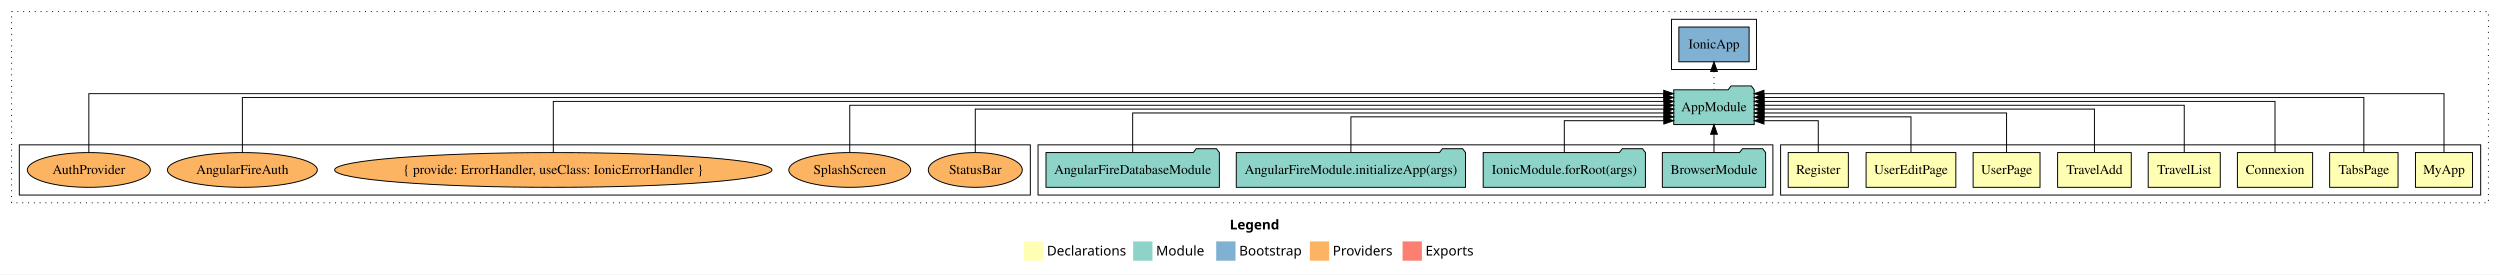
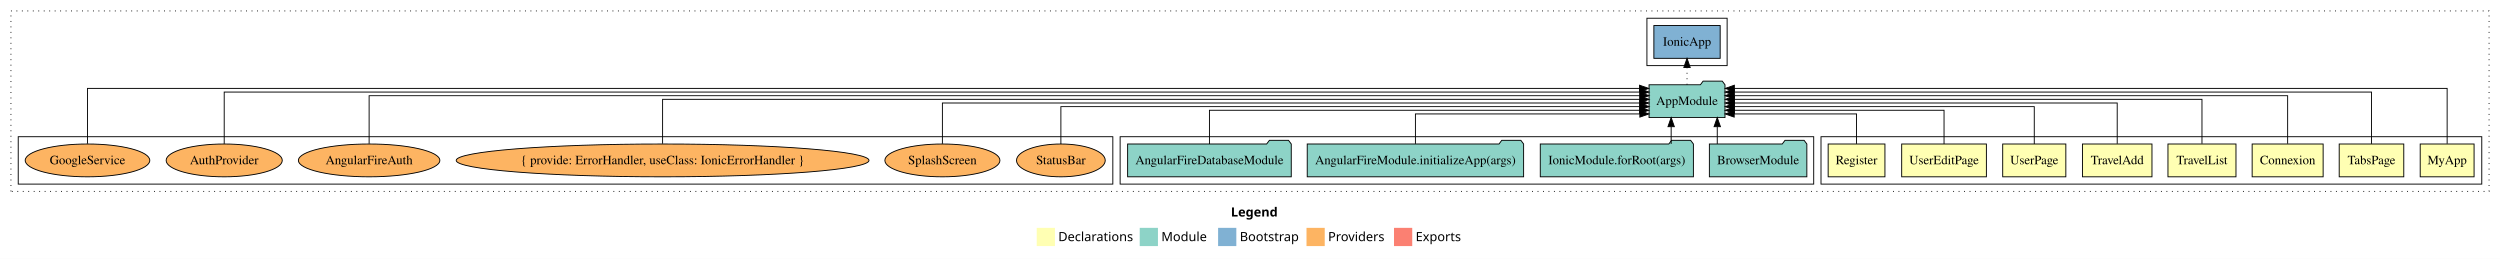
- <svg xmlns="http://www.w3.org/2000/svg" width="2589pt" height="284pt" viewBox="0.00 0.00 2589.00 284.00">
+ <svg xmlns="http://www.w3.org/2000/svg" width="2743pt" height="284pt" viewBox="0.00 0.00 2743.00 284.00">
  <g id="graph0" class="graph" transform="scale(1 1) rotate(0) translate(4 280)">
-     <polygon fill="#ffffff" stroke="transparent" points="-4,4 -4,-280 2585,-280 2585,4 -4,4" />
-     <text text-anchor="start" x="1269.509" y="-42.4" font-family="sans-serif" font-weight="bold" font-size="14.00" fill="#000000">Legend</text>
-     <polygon fill="#ffffb3" stroke="transparent" points="1056.5,-10 1056.5,-30 1076.5,-30 1076.5,-10 1056.5,-10" />
-     <text text-anchor="start" x="1080.129" y="-15.4" font-family="sans-serif" font-size="14.00" fill="#000000">  Declarations</text>
-     <polygon fill="#8dd3c7" stroke="transparent" points="1169.5,-10 1169.5,-30 1189.5,-30 1189.5,-10 1169.5,-10" />
-     <text text-anchor="start" x="1193.225" y="-15.4" font-family="sans-serif" font-size="14.00" fill="#000000">  Module</text>
-     <polygon fill="#80b1d3" stroke="transparent" points="1255.5,-10 1255.5,-30 1275.5,-30 1275.5,-10 1255.5,-10" />
-     <text text-anchor="start" x="1279.281" y="-15.4" font-family="sans-serif" font-size="14.00" fill="#000000">  Bootstrap</text>
-     <polygon fill="#fdb462" stroke="transparent" points="1352.5,-10 1352.5,-30 1372.5,-30 1372.5,-10 1352.5,-10" />
-     <text text-anchor="start" x="1376.173" y="-15.4" font-family="sans-serif" font-size="14.00" fill="#000000">  Providers</text>
-     <polygon fill="#fb8072" stroke="transparent" points="1448.5,-10 1448.5,-30 1468.5,-30 1468.5,-10 1448.5,-10" />
-     <text text-anchor="start" x="1472.226" y="-15.4" font-family="sans-serif" font-size="14.00" fill="#000000">  Exports</text>
+     <polygon fill="#ffffff" stroke="transparent" points="-4,4 -4,-280 2739,-280 2739,4 -4,4" />
+     <text text-anchor="start" x="1346.509" y="-42.4" font-family="sans-serif" font-weight="bold" font-size="14.00" fill="#000000">Legend</text>
+     <polygon fill="#ffffb3" stroke="transparent" points="1133.5,-10 1133.5,-30 1153.5,-30 1153.5,-10 1133.5,-10" />
+     <text text-anchor="start" x="1157.129" y="-15.4" font-family="sans-serif" font-size="14.00" fill="#000000">  Declarations</text>
+     <polygon fill="#8dd3c7" stroke="transparent" points="1246.5,-10 1246.5,-30 1266.5,-30 1266.5,-10 1246.5,-10" />
+     <text text-anchor="start" x="1270.225" y="-15.4" font-family="sans-serif" font-size="14.00" fill="#000000">  Module</text>
+     <polygon fill="#80b1d3" stroke="transparent" points="1332.5,-10 1332.5,-30 1352.5,-30 1352.5,-10 1332.5,-10" />
+     <text text-anchor="start" x="1356.281" y="-15.4" font-family="sans-serif" font-size="14.00" fill="#000000">  Bootstrap</text>
+     <polygon fill="#fdb462" stroke="transparent" points="1429.5,-10 1429.5,-30 1449.5,-30 1449.5,-10 1429.5,-10" />
+     <text text-anchor="start" x="1453.173" y="-15.4" font-family="sans-serif" font-size="14.00" fill="#000000">  Providers</text>
+     <polygon fill="#fb8072" stroke="transparent" points="1525.5,-10 1525.5,-30 1545.5,-30 1545.5,-10 1525.5,-10" />
+     <text text-anchor="start" x="1549.226" y="-15.4" font-family="sans-serif" font-size="14.00" fill="#000000">  Exports</text>
    <g id="clust1" class="cluster">
-       <polygon fill="none" stroke="#000000" stroke-dasharray="1,5" points="8,-70 8,-268 2573,-268 2573,-70 8,-70" />
+       <polygon fill="none" stroke="#000000" stroke-dasharray="1,5" points="8,-70 8,-268 2727,-268 2727,-70 8,-70" />
    </g>
    <g id="clust2" class="cluster">
-       <polygon fill="none" stroke="#000000" points="1840,-78 1840,-130 2565,-130 2565,-78 1840,-78" />
+       <polygon fill="none" stroke="#000000" points="1994,-78 1994,-130 2719,-130 2719,-78 1994,-78" />
    </g>
    <g id="clust11" class="cluster">
-       <polygon fill="none" stroke="#000000" points="1071,-78 1071,-130 1832,-130 1832,-78 1071,-78" />
+       <polygon fill="none" stroke="#000000" points="1225,-78 1225,-130 1986,-130 1986,-78 1225,-78" />
    </g>
    <g id="clust13" class="cluster">
-       <polygon fill="none" stroke="#000000" points="1727,-208 1727,-260 1815,-260 1815,-208 1727,-208" />
+       <polygon fill="none" stroke="#000000" points="1803,-208 1803,-260 1891,-260 1891,-208 1803,-208" />
    </g>
    <g id="clust14" class="cluster">
-       <polygon fill="none" stroke="#000000" points="16,-78 16,-130 1063,-130 1063,-78 16,-78" />
+       <polygon fill="none" stroke="#000000" points="16,-78 16,-130 1217,-130 1217,-78 16,-78" />
    </g>
    <g id="node1" class="node">
-       <polygon fill="#ffffb3" stroke="#000000" points="2556.553,-122 2497.447,-122 2497.447,-86 2556.553,-86 2556.553,-122" />
-       <text text-anchor="middle" x="2527" y="-99.8" font-family="Times,serif" font-size="14.00" fill="#000000">MyApp</text>
+       <polygon fill="#ffffb3" stroke="#000000" points="2710.553,-122 2651.447,-122 2651.447,-86 2710.553,-86 2710.553,-122" />
+       <text text-anchor="middle" x="2681" y="-99.8" font-family="Times,serif" font-size="14.00" fill="#000000">MyApp</text>
    </g>
    <g id="node9" class="node">
-       <polygon fill="#8dd3c7" stroke="#000000" points="1812.657,-187 1809.657,-191 1788.657,-191 1785.657,-187 1729.343,-187 1729.343,-151 1812.657,-151 1812.657,-187" />
-       <text text-anchor="middle" x="1771" y="-164.8" font-family="Times,serif" font-size="14.00" fill="#000000">AppModule</text>
+       <polygon fill="#8dd3c7" stroke="#000000" points="1888.657,-187 1885.657,-191 1864.657,-191 1861.657,-187 1805.343,-187 1805.343,-151 1888.657,-151 1888.657,-187" />
+       <text text-anchor="middle" x="1847" y="-164.8" font-family="Times,serif" font-size="14.00" fill="#000000">AppModule</text>
    </g>
    <g id="edge1" class="edge">
-       <path fill="none" stroke="#000000" d="M2527,-122.323C2527,-145.66 2527,-183 2527,-183 2527,-183 1822.723,-183 1822.723,-183" />
-       <polygon fill="#000000" stroke="#000000" points="1822.723,-179.5 1812.723,-183 1822.723,-186.5 1822.723,-179.5" />
+       <path fill="none" stroke="#000000" d="M2681,-122.323C2681,-145.66 2681,-183 2681,-183 2681,-183 1898.93,-183 1898.93,-183" />
+       <polygon fill="#000000" stroke="#000000" points="1898.93,-179.5 1888.93,-183 1898.93,-186.5 1898.93,-179.5" />
    </g>
    <g id="node2" class="node">
-       <polygon fill="#ffffb3" stroke="#000000" points="2479.425,-122 2408.575,-122 2408.575,-86 2479.425,-86 2479.425,-122" />
-       <text text-anchor="middle" x="2444" y="-99.8" font-family="Times,serif" font-size="14.00" fill="#000000">TabsPage</text>
+       <polygon fill="#ffffb3" stroke="#000000" points="2633.425,-122 2562.575,-122 2562.575,-86 2633.425,-86 2633.425,-122" />
+       <text text-anchor="middle" x="2598" y="-99.8" font-family="Times,serif" font-size="14.00" fill="#000000">TabsPage</text>
    </g>
    <g id="edge2" class="edge">
-       <path fill="none" stroke="#000000" d="M2444,-122.155C2444,-144.352 2444,-179 2444,-179 2444,-179 1822.845,-179 1822.845,-179" />
-       <polygon fill="#000000" stroke="#000000" points="1822.845,-175.5 1812.845,-179 1822.845,-182.5 1822.845,-175.5" />
+       <path fill="none" stroke="#000000" d="M2598,-122.155C2598,-144.352 2598,-179 2598,-179 2598,-179 1898.716,-179 1898.716,-179" />
+       <polygon fill="#000000" stroke="#000000" points="1898.716,-175.5 1888.716,-179 1898.716,-182.5 1898.716,-175.5" />
    </g>
    <g id="node3" class="node">
-       <polygon fill="#ffffb3" stroke="#000000" points="2390.943,-122 2313.057,-122 2313.057,-86 2390.943,-86 2390.943,-122" />
-       <text text-anchor="middle" x="2352" y="-99.8" font-family="Times,serif" font-size="14.00" fill="#000000">Connexion</text>
+       <polygon fill="#ffffb3" stroke="#000000" points="2544.943,-122 2467.057,-122 2467.057,-86 2544.943,-86 2544.943,-122" />
+       <text text-anchor="middle" x="2506" y="-99.8" font-family="Times,serif" font-size="14.00" fill="#000000">Connexion</text>
    </g>
    <g id="edge3" class="edge">
-       <path fill="none" stroke="#000000" d="M2352,-122.284C2352,-143.321 2352,-175 2352,-175 2352,-175 1822.784,-175 1822.784,-175" />
-       <polygon fill="#000000" stroke="#000000" points="1822.784,-171.5 1812.784,-175 1822.784,-178.5 1822.784,-171.5" />
+       <path fill="none" stroke="#000000" d="M2506,-122.284C2506,-143.321 2506,-175 2506,-175 2506,-175 1898.723,-175 1898.723,-175" />
+       <polygon fill="#000000" stroke="#000000" points="1898.723,-171.5 1888.723,-175 1898.723,-178.5 1898.723,-171.5" />
    </g>
    <g id="node4" class="node">
-       <polygon fill="#ffffb3" stroke="#000000" points="2295.312,-122 2220.688,-122 2220.688,-86 2295.312,-86 2295.312,-122" />
-       <text text-anchor="middle" x="2258" y="-99.8" font-family="Times,serif" font-size="14.00" fill="#000000">TravelList</text>
+       <polygon fill="#ffffb3" stroke="#000000" points="2449.312,-122 2374.688,-122 2374.688,-86 2449.312,-86 2449.312,-122" />
+       <text text-anchor="middle" x="2412" y="-99.8" font-family="Times,serif" font-size="14.00" fill="#000000">TravelList</text>
    </g>
    <g id="edge4" class="edge">
-       <path fill="none" stroke="#000000" d="M2258,-122.308C2258,-142.145 2258,-171 2258,-171 2258,-171 1822.943,-171 1822.943,-171" />
-       <polygon fill="#000000" stroke="#000000" points="1822.943,-167.5 1812.943,-171 1822.943,-174.5 1822.943,-167.5" />
+       <path fill="none" stroke="#000000" d="M2412,-122.308C2412,-142.145 2412,-171 2412,-171 2412,-171 1899.005,-171 1899.005,-171" />
+       <polygon fill="#000000" stroke="#000000" points="1899.005,-167.5 1889.005,-171 1899.005,-174.5 1899.005,-167.5" />
    </g>
    <g id="node5" class="node">
-       <polygon fill="#ffffb3" stroke="#000000" points="2203.14,-122 2126.86,-122 2126.86,-86 2203.14,-86 2203.14,-122" />
-       <text text-anchor="middle" x="2165" y="-99.8" font-family="Times,serif" font-size="14.00" fill="#000000">TravelAdd</text>
+       <polygon fill="#ffffb3" stroke="#000000" points="2357.14,-122 2280.86,-122 2280.86,-86 2357.14,-86 2357.14,-122" />
+       <text text-anchor="middle" x="2319" y="-99.8" font-family="Times,serif" font-size="14.00" fill="#000000">TravelAdd</text>
    </g>
    <g id="edge5" class="edge">
-       <path fill="none" stroke="#000000" d="M2165,-122.222C2165,-140.828 2165,-167 2165,-167 2165,-167 1822.792,-167 1822.792,-167" />
-       <polygon fill="#000000" stroke="#000000" points="1822.792,-163.5 1812.792,-167 1822.792,-170.5 1822.792,-163.5" />
+       <path fill="none" stroke="#000000" d="M2319,-122.222C2319,-140.828 2319,-167 2319,-167 2319,-167 1898.887,-167 1898.887,-167" />
+       <polygon fill="#000000" stroke="#000000" points="1898.887,-163.5 1888.887,-167 1898.887,-170.5 1898.887,-163.5" />
    </g>
    <g id="node6" class="node">
-       <polygon fill="#ffffb3" stroke="#000000" points="2108.639,-122 2039.361,-122 2039.361,-86 2108.639,-86 2108.639,-122" />
-       <text text-anchor="middle" x="2074" y="-99.8" font-family="Times,serif" font-size="14.00" fill="#000000">UserPage</text>
+       <polygon fill="#ffffb3" stroke="#000000" points="2262.639,-122 2193.361,-122 2193.361,-86 2262.639,-86 2262.639,-122" />
+       <text text-anchor="middle" x="2228" y="-99.8" font-family="Times,serif" font-size="14.00" fill="#000000">UserPage</text>
    </g>
    <g id="edge6" class="edge">
-       <path fill="none" stroke="#000000" d="M2074,-122.022C2074,-139.373 2074,-163 2074,-163 2074,-163 1822.813,-163 1822.813,-163" />
-       <polygon fill="#000000" stroke="#000000" points="1822.813,-159.5 1812.813,-163 1822.813,-166.5 1822.813,-159.5" />
+       <path fill="none" stroke="#000000" d="M2228,-122.022C2228,-139.373 2228,-163 2228,-163 2228,-163 1898.863,-163 1898.863,-163" />
+       <polygon fill="#000000" stroke="#000000" points="1898.864,-159.5 1888.863,-163 1898.863,-166.5 1898.864,-159.5" />
    </g>
    <g id="node7" class="node">
-       <polygon fill="#ffffb3" stroke="#000000" points="2021.472,-122 1928.528,-122 1928.528,-86 2021.472,-86 2021.472,-122" />
-       <text text-anchor="middle" x="1975" y="-99.8" font-family="Times,serif" font-size="14.00" fill="#000000">UserEditPage</text>
+       <polygon fill="#ffffb3" stroke="#000000" points="2175.472,-122 2082.528,-122 2082.528,-86 2175.472,-86 2175.472,-122" />
+       <text text-anchor="middle" x="2129" y="-99.8" font-family="Times,serif" font-size="14.00" fill="#000000">UserEditPage</text>
    </g>
    <g id="edge7" class="edge">
-       <path fill="none" stroke="#000000" d="M1975,-122.009C1975,-138.049 1975,-159 1975,-159 1975,-159 1822.775,-159 1822.775,-159" />
-       <polygon fill="#000000" stroke="#000000" points="1822.775,-155.5 1812.775,-159 1822.775,-162.5 1822.775,-155.5" />
+       <path fill="none" stroke="#000000" d="M2129,-122.009C2129,-138.049 2129,-159 2129,-159 2129,-159 1898.914,-159 1898.914,-159" />
+       <polygon fill="#000000" stroke="#000000" points="1898.914,-155.5 1888.914,-159 1898.914,-162.5 1898.914,-155.5" />
    </g>
    <g id="node8" class="node">
-       <polygon fill="#ffffb3" stroke="#000000" points="1910.153,-122 1847.847,-122 1847.847,-86 1910.153,-86 1910.153,-122" />
-       <text text-anchor="middle" x="1879" y="-99.8" font-family="Times,serif" font-size="14.00" fill="#000000">Register</text>
+       <polygon fill="#ffffb3" stroke="#000000" points="2064.153,-122 2001.847,-122 2001.847,-86 2064.153,-86 2064.153,-122" />
+       <text text-anchor="middle" x="2033" y="-99.8" font-family="Times,serif" font-size="14.00" fill="#000000">Register</text>
    </g>
    <g id="edge8" class="edge">
-       <path fill="none" stroke="#000000" d="M1879,-122.124C1879,-136.783 1879,-155 1879,-155 1879,-155 1822.756,-155 1822.756,-155" />
-       <polygon fill="#000000" stroke="#000000" points="1822.756,-151.5 1812.756,-155 1822.756,-158.5 1822.756,-151.5" />
+       <path fill="none" stroke="#000000" d="M2033,-122.124C2033,-136.783 2033,-155 2033,-155 2033,-155 1898.742,-155 1898.742,-155" />
+       <polygon fill="#000000" stroke="#000000" points="1898.742,-151.5 1888.742,-155 1898.742,-158.5 1898.742,-151.5" />
    </g>
    <g id="node14" class="node">
-       <polygon fill="#80b1d3" stroke="#000000" points="1807.373,-252 1734.627,-252 1734.627,-216 1807.373,-216 1807.373,-252" />
-       <text text-anchor="middle" x="1771" y="-229.8" font-family="Times,serif" font-size="14.00" fill="#000000">IonicApp </text>
+       <polygon fill="#80b1d3" stroke="#000000" points="1883.373,-252 1810.627,-252 1810.627,-216 1883.373,-216 1883.373,-252" />
+       <text text-anchor="middle" x="1847" y="-229.8" font-family="Times,serif" font-size="14.00" fill="#000000">IonicApp </text>
    </g>
    <g id="edge13" class="edge">
-       <path fill="none" stroke="#000000" stroke-dasharray="1,5" d="M1771,-187.106C1771,-187.106 1771,-205.991 1771,-205.991" />
-       <polygon fill="#000000" stroke="#000000" points="1767.5,-205.991 1771,-215.991 1774.5,-205.991 1767.5,-205.991" />
+       <path fill="none" stroke="#000000" stroke-dasharray="1,5" d="M1847,-187.106C1847,-187.106 1847,-205.991 1847,-205.991" />
+       <polygon fill="#000000" stroke="#000000" points="1843.5,-205.991 1847,-215.991 1850.5,-205.991 1843.5,-205.991" />
    </g>
    <g id="node10" class="node">
-       <polygon fill="#8dd3c7" stroke="#000000" points="1824.473,-122 1821.473,-126 1800.473,-126 1797.473,-122 1717.527,-122 1717.527,-86 1824.473,-86 1824.473,-122" />
-       <text text-anchor="middle" x="1771" y="-99.8" font-family="Times,serif" font-size="14.00" fill="#000000">BrowserModule</text>
+       <polygon fill="#8dd3c7" stroke="#000000" points="1978.473,-122 1975.473,-126 1954.473,-126 1951.473,-122 1871.527,-122 1871.527,-86 1978.473,-86 1978.473,-122" />
+       <text text-anchor="middle" x="1925" y="-99.8" font-family="Times,serif" font-size="14.00" fill="#000000">BrowserModule</text>
    </g>
    <g id="edge9" class="edge">
-       <path fill="none" stroke="#000000" d="M1771,-122.106C1771,-122.106 1771,-140.991 1771,-140.991" />
-       <polygon fill="#000000" stroke="#000000" points="1767.5,-140.991 1771,-150.991 1774.5,-140.991 1767.5,-140.991" />
+       <path fill="none" stroke="#000000" d="M1880.171,-122.106C1880.171,-122.106 1880.171,-140.991 1880.171,-140.991" />
+       <polygon fill="#000000" stroke="#000000" points="1876.671,-140.991 1880.171,-150.991 1883.671,-140.991 1876.671,-140.991" />
    </g>
    <g id="node11" class="node">
-       <polygon fill="#8dd3c7" stroke="#000000" points="1700.005,-122 1697.005,-126 1676.005,-126 1673.005,-122 1531.995,-122 1531.995,-86 1700.005,-86 1700.005,-122" />
-       <text text-anchor="middle" x="1616" y="-99.8" font-family="Times,serif" font-size="14.00" fill="#000000">IonicModule.forRoot(args)</text>
+       <polygon fill="#8dd3c7" stroke="#000000" points="1854.005,-122 1851.005,-126 1830.005,-126 1827.005,-122 1685.995,-122 1685.995,-86 1854.005,-86 1854.005,-122" />
+       <text text-anchor="middle" x="1770" y="-99.8" font-family="Times,serif" font-size="14.00" fill="#000000">IonicModule.forRoot(args)</text>
    </g>
    <g id="edge10" class="edge">
-       <path fill="none" stroke="#000000" d="M1616,-122.124C1616,-136.783 1616,-155 1616,-155 1616,-155 1719.055,-155 1719.055,-155" />
-       <polygon fill="#000000" stroke="#000000" points="1719.055,-158.5 1729.055,-155 1719.055,-151.5 1719.055,-158.5" />
+       <path fill="none" stroke="#000000" d="M1829.587,-122.106C1829.587,-122.106 1829.587,-140.991 1829.587,-140.991" />
+       <polygon fill="#000000" stroke="#000000" points="1826.087,-140.991 1829.587,-150.991 1833.087,-140.991 1826.087,-140.991" />
    </g>
    <g id="node12" class="node">
-       <polygon fill="#8dd3c7" stroke="#000000" points="1513.706,-122 1510.706,-126 1489.706,-126 1486.706,-122 1276.294,-122 1276.294,-86 1513.706,-86 1513.706,-122" />
-       <text text-anchor="middle" x="1395" y="-99.8" font-family="Times,serif" font-size="14.00" fill="#000000">AngularFireModule.initializeApp(args)</text>
+       <polygon fill="#8dd3c7" stroke="#000000" points="1667.706,-122 1664.706,-126 1643.706,-126 1640.706,-122 1430.294,-122 1430.294,-86 1667.706,-86 1667.706,-122" />
+       <text text-anchor="middle" x="1549" y="-99.8" font-family="Times,serif" font-size="14.00" fill="#000000">AngularFireModule.initializeApp(args)</text>
    </g>
    <g id="edge11" class="edge">
-       <path fill="none" stroke="#000000" d="M1395,-122.009C1395,-138.049 1395,-159 1395,-159 1395,-159 1719.325,-159 1719.325,-159" />
-       <polygon fill="#000000" stroke="#000000" points="1719.325,-162.5 1729.325,-159 1719.325,-155.5 1719.325,-162.5" />
+       <path fill="none" stroke="#000000" d="M1549,-122.124C1549,-136.783 1549,-155 1549,-155 1549,-155 1795.251,-155 1795.251,-155" />
+       <polygon fill="#000000" stroke="#000000" points="1795.251,-158.5 1805.251,-155 1795.251,-151.5 1795.251,-158.5" />
    </g>
    <g id="node13" class="node">
-       <polygon fill="#8dd3c7" stroke="#000000" points="1258.771,-122 1255.771,-126 1234.771,-126 1231.771,-122 1079.229,-122 1079.229,-86 1258.771,-86 1258.771,-122" />
-       <text text-anchor="middle" x="1169" y="-99.8" font-family="Times,serif" font-size="14.00" fill="#000000">AngularFireDatabaseModule</text>
+       <polygon fill="#8dd3c7" stroke="#000000" points="1412.771,-122 1409.771,-126 1388.771,-126 1385.771,-122 1233.229,-122 1233.229,-86 1412.771,-86 1412.771,-122" />
+       <text text-anchor="middle" x="1323" y="-99.8" font-family="Times,serif" font-size="14.00" fill="#000000">AngularFireDatabaseModule</text>
    </g>
    <g id="edge12" class="edge">
-       <path fill="none" stroke="#000000" d="M1169,-122.022C1169,-139.373 1169,-163 1169,-163 1169,-163 1719.147,-163 1719.147,-163" />
-       <polygon fill="#000000" stroke="#000000" points="1719.147,-166.5 1729.147,-163 1719.146,-159.5 1719.147,-166.5" />
+       <path fill="none" stroke="#000000" d="M1323,-122.009C1323,-138.049 1323,-159 1323,-159 1323,-159 1795.005,-159 1795.005,-159" />
+       <polygon fill="#000000" stroke="#000000" points="1795.005,-162.5 1805.005,-159 1795.005,-155.5 1795.005,-162.5" />
    </g>
    <g id="node15" class="node">
-       <ellipse fill="#fdb462" stroke="#000000" cx="1006" cy="-104" rx="48.669" ry="18" />
-       <text text-anchor="middle" x="1006" y="-99.8" font-family="Times,serif" font-size="14.00" fill="#000000">StatusBar</text>
+       <ellipse fill="#fdb462" stroke="#000000" cx="1160" cy="-104" rx="48.669" ry="18" />
+       <text text-anchor="middle" x="1160" y="-99.8" font-family="Times,serif" font-size="14.00" fill="#000000">StatusBar</text>
    </g>
    <g id="edge14" class="edge">
-       <path fill="none" stroke="#000000" d="M1006,-122.222C1006,-140.828 1006,-167 1006,-167 1006,-167 1719.327,-167 1719.327,-167" />
-       <polygon fill="#000000" stroke="#000000" points="1719.327,-170.5 1729.327,-167 1719.327,-163.5 1719.327,-170.5" />
+       <path fill="none" stroke="#000000" d="M1160,-122.022C1160,-139.373 1160,-163 1160,-163 1160,-163 1795.316,-163 1795.316,-163" />
+       <polygon fill="#000000" stroke="#000000" points="1795.316,-166.5 1805.316,-163 1795.316,-159.5 1795.316,-166.5" />
    </g>
    <g id="node16" class="node">
-       <ellipse fill="#fdb462" stroke="#000000" cx="876" cy="-104" rx="63.119" ry="18" />
-       <text text-anchor="middle" x="876" y="-99.8" font-family="Times,serif" font-size="14.00" fill="#000000">SplashScreen</text>
+       <ellipse fill="#fdb462" stroke="#000000" cx="1030" cy="-104" rx="63.119" ry="18" />
+       <text text-anchor="middle" x="1030" y="-99.8" font-family="Times,serif" font-size="14.00" fill="#000000">SplashScreen</text>
    </g>
    <g id="edge15" class="edge">
-       <path fill="none" stroke="#000000" d="M876,-122.308C876,-142.145 876,-171 876,-171 876,-171 1719.331,-171 1719.331,-171" />
-       <polygon fill="#000000" stroke="#000000" points="1719.331,-174.5 1729.331,-171 1719.33,-167.5 1719.331,-174.5" />
+       <path fill="none" stroke="#000000" d="M1030,-122.222C1030,-140.828 1030,-167 1030,-167 1030,-167 1795.079,-167 1795.079,-167" />
+       <polygon fill="#000000" stroke="#000000" points="1795.079,-170.5 1805.079,-167 1795.079,-163.5 1795.079,-170.5" />
    </g>
    <g id="node17" class="node">
-       <ellipse fill="#fdb462" stroke="#000000" cx="569" cy="-104" rx="226.474" ry="18" />
-       <text text-anchor="middle" x="569" y="-99.8" font-family="Times,serif" font-size="14.00" fill="#000000">{ provide: ErrorHandler, useClass: IonicErrorHandler }</text>
+       <ellipse fill="#fdb462" stroke="#000000" cx="723" cy="-104" rx="226.474" ry="18" />
+       <text text-anchor="middle" x="723" y="-99.8" font-family="Times,serif" font-size="14.00" fill="#000000">{ provide: ErrorHandler, useClass: IonicErrorHandler }</text>
    </g>
    <g id="edge16" class="edge">
-       <path fill="none" stroke="#000000" d="M569,-122.284C569,-143.321 569,-175 569,-175 569,-175 1719.275,-175 1719.275,-175" />
-       <polygon fill="#000000" stroke="#000000" points="1719.275,-178.5 1729.275,-175 1719.275,-171.5 1719.275,-178.5" />
+       <path fill="none" stroke="#000000" d="M723,-122.308C723,-142.145 723,-171 723,-171 723,-171 1795.327,-171 1795.327,-171" />
+       <polygon fill="#000000" stroke="#000000" points="1795.327,-174.5 1805.327,-171 1795.327,-167.5 1795.327,-174.5" />
    </g>
    <g id="node18" class="node">
-       <ellipse fill="#fdb462" stroke="#000000" cx="247" cy="-104" rx="77.588" ry="18" />
-       <text text-anchor="middle" x="247" y="-99.8" font-family="Times,serif" font-size="14.00" fill="#000000">AngularFireAuth</text>
+       <ellipse fill="#fdb462" stroke="#000000" cx="401" cy="-104" rx="77.588" ry="18" />
+       <text text-anchor="middle" x="401" y="-99.8" font-family="Times,serif" font-size="14.00" fill="#000000">AngularFireAuth</text>
    </g>
    <g id="edge17" class="edge">
-       <path fill="none" stroke="#000000" d="M247,-122.155C247,-144.352 247,-179 247,-179 247,-179 1719.049,-179 1719.049,-179" />
-       <polygon fill="#000000" stroke="#000000" points="1719.049,-182.5 1729.049,-179 1719.048,-175.5 1719.049,-182.5" />
+       <path fill="none" stroke="#000000" d="M401,-122.284C401,-143.321 401,-175 401,-175 401,-175 1795.284,-175 1795.284,-175" />
+       <polygon fill="#000000" stroke="#000000" points="1795.284,-178.5 1805.284,-175 1795.283,-171.5 1795.284,-178.5" />
    </g>
    <g id="node19" class="node">
-       <ellipse fill="#fdb462" stroke="#000000" cx="88" cy="-104" rx="63.705" ry="18" />
-       <text text-anchor="middle" x="88" y="-99.8" font-family="Times,serif" font-size="14.00" fill="#000000">AuthProvider</text>
+       <ellipse fill="#fdb462" stroke="#000000" cx="242" cy="-104" rx="63.705" ry="18" />
+       <text text-anchor="middle" x="242" y="-99.8" font-family="Times,serif" font-size="14.00" fill="#000000">AuthProvider</text>
    </g>
    <g id="edge18" class="edge">
-       <path fill="none" stroke="#000000" d="M88,-122.323C88,-145.66 88,-183 88,-183 88,-183 1718.978,-183 1718.978,-183" />
-       <polygon fill="#000000" stroke="#000000" points="1718.978,-186.5 1728.978,-183 1718.978,-179.5 1718.978,-186.5" />
+       <path fill="none" stroke="#000000" d="M242,-122.155C242,-144.352 242,-179 242,-179 242,-179 1795.305,-179 1795.305,-179" />
+       <polygon fill="#000000" stroke="#000000" points="1795.305,-182.5 1805.305,-179 1795.305,-175.5 1795.305,-182.5" />
+     </g>
+     <g id="node20" class="node">
+       <ellipse fill="#fdb462" stroke="#000000" cx="92" cy="-104" rx="68.338" ry="18" />
+       <text text-anchor="middle" x="92" y="-99.8" font-family="Times,serif" font-size="14.00" fill="#000000">GoogleService</text>
+     </g>
+     <g id="edge19" class="edge">
+       <path fill="none" stroke="#000000" d="M92,-122.323C92,-145.66 92,-183 92,-183 92,-183 1794.919,-183 1794.919,-183" />
+       <polygon fill="#000000" stroke="#000000" points="1794.919,-186.5 1804.919,-183 1794.919,-179.5 1794.919,-186.5" />
    </g>
  </g>
</svg>
